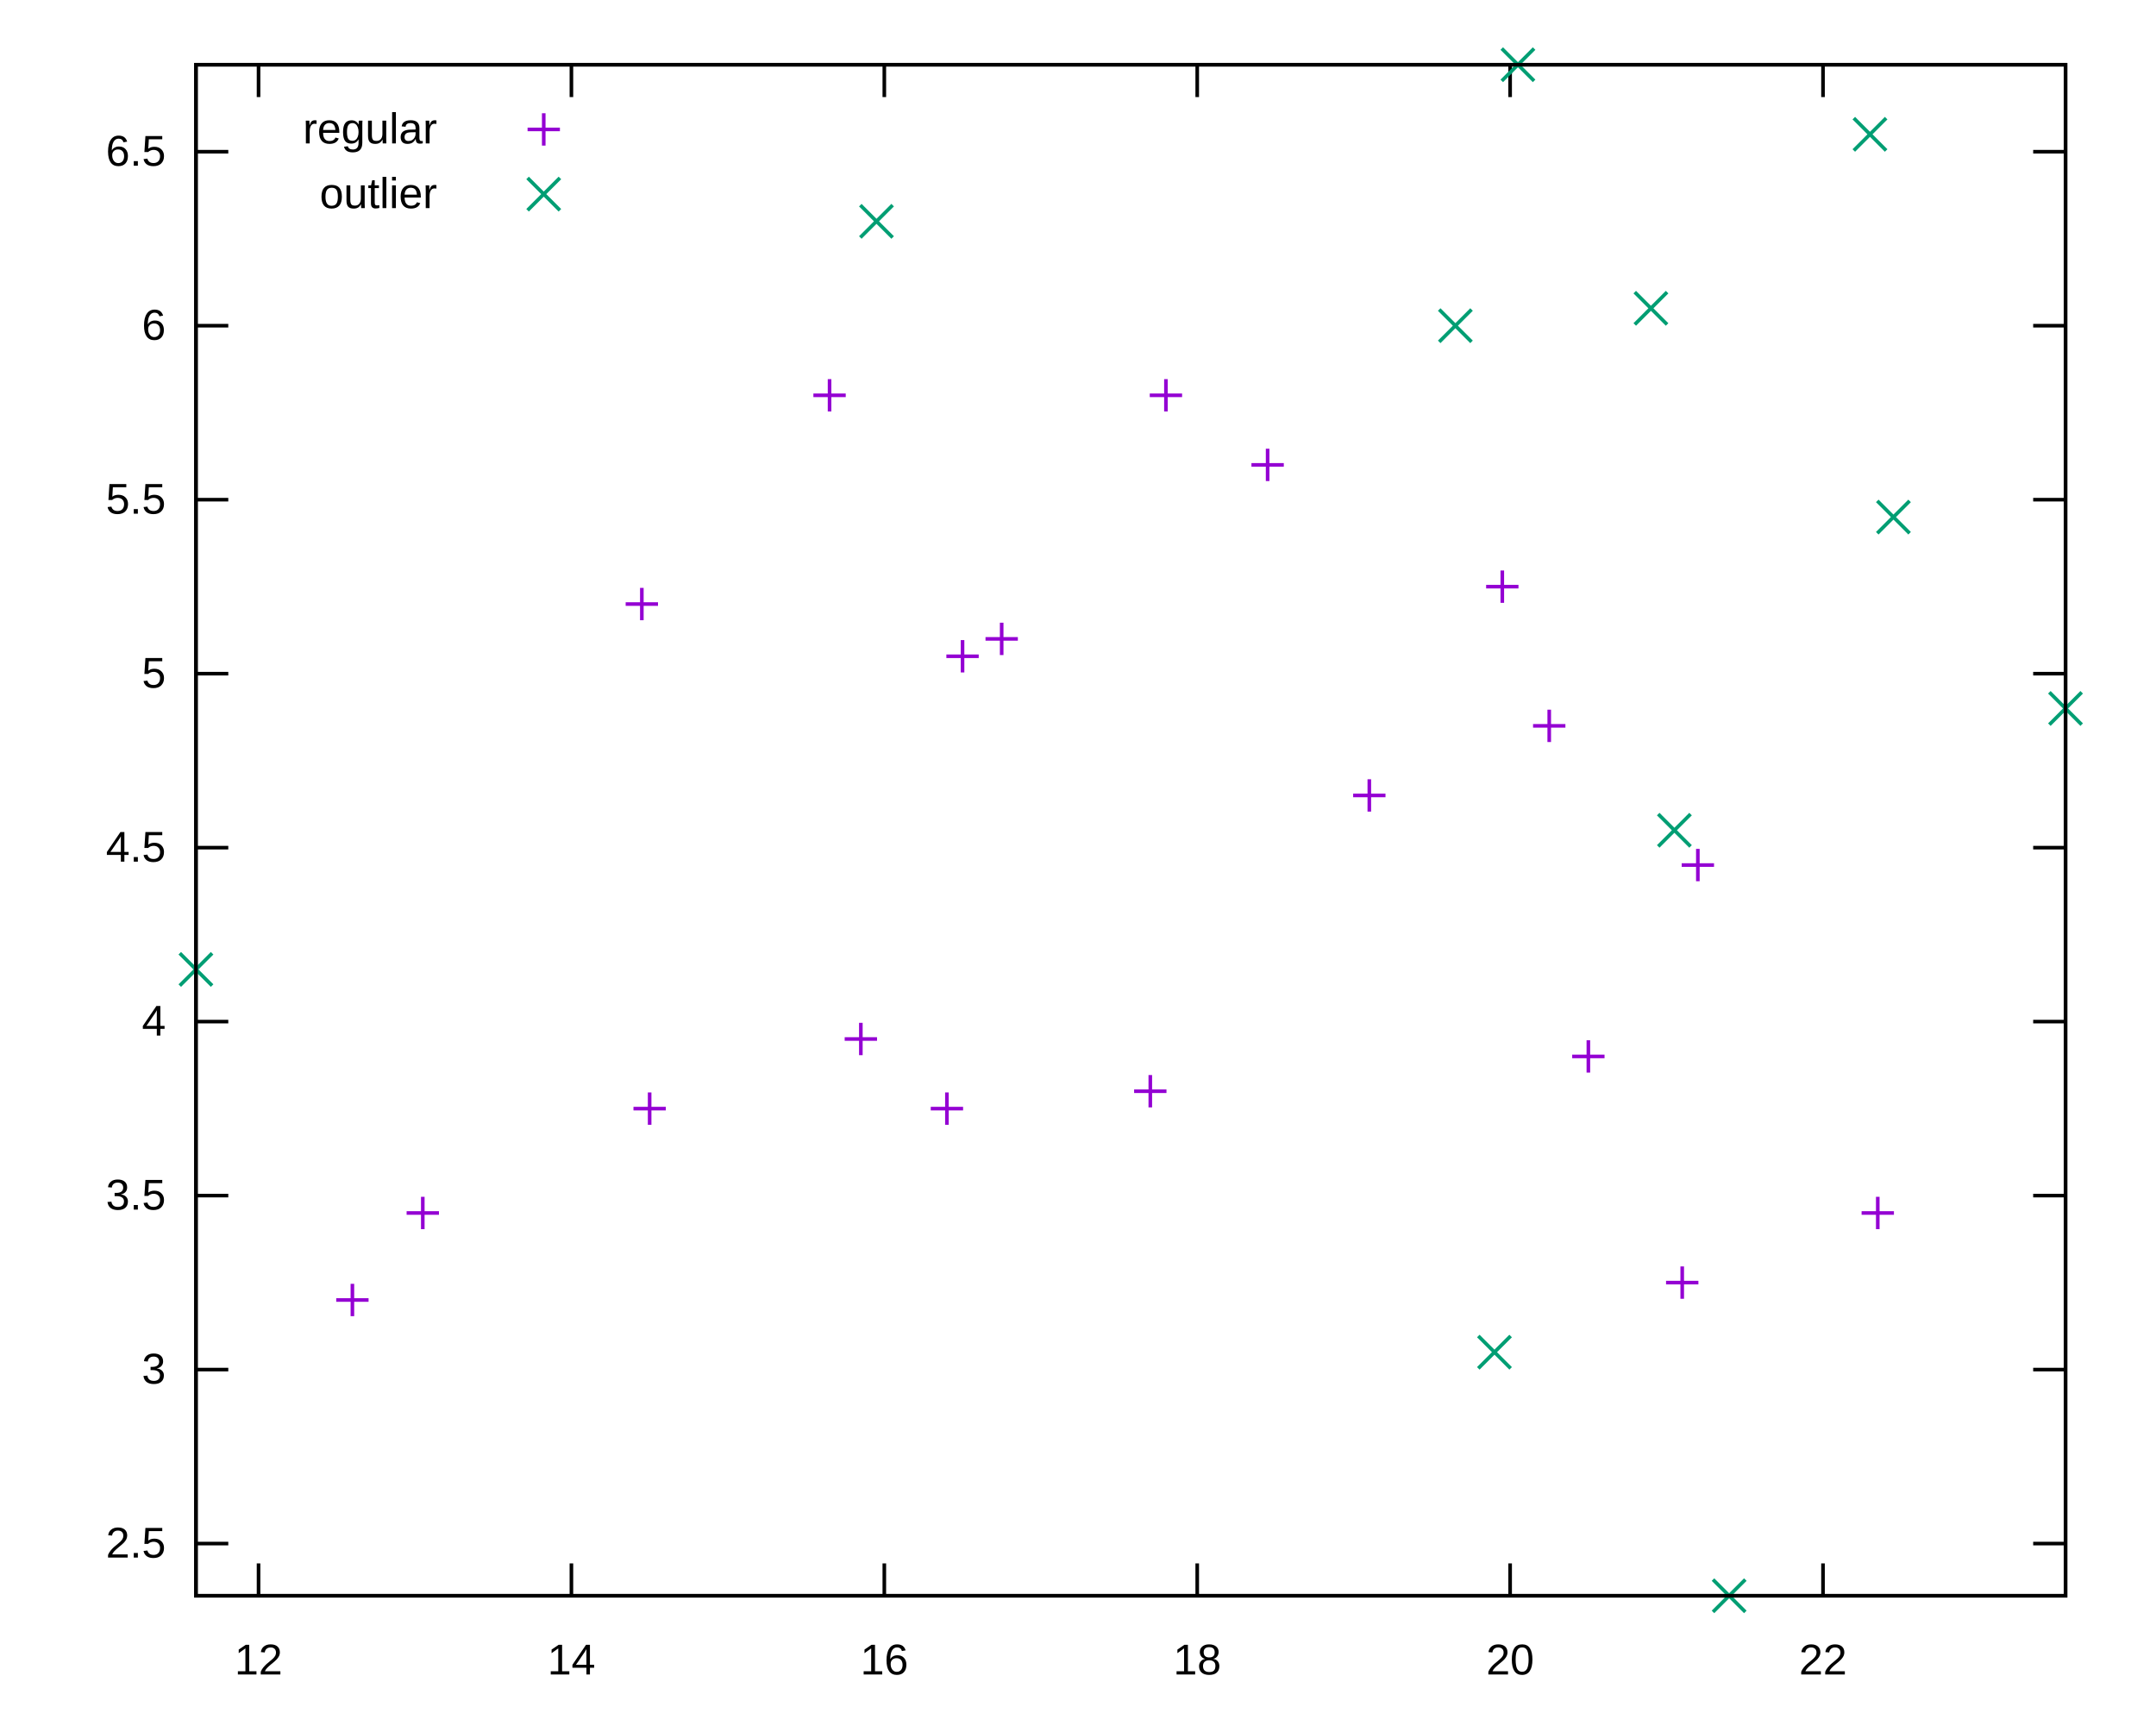
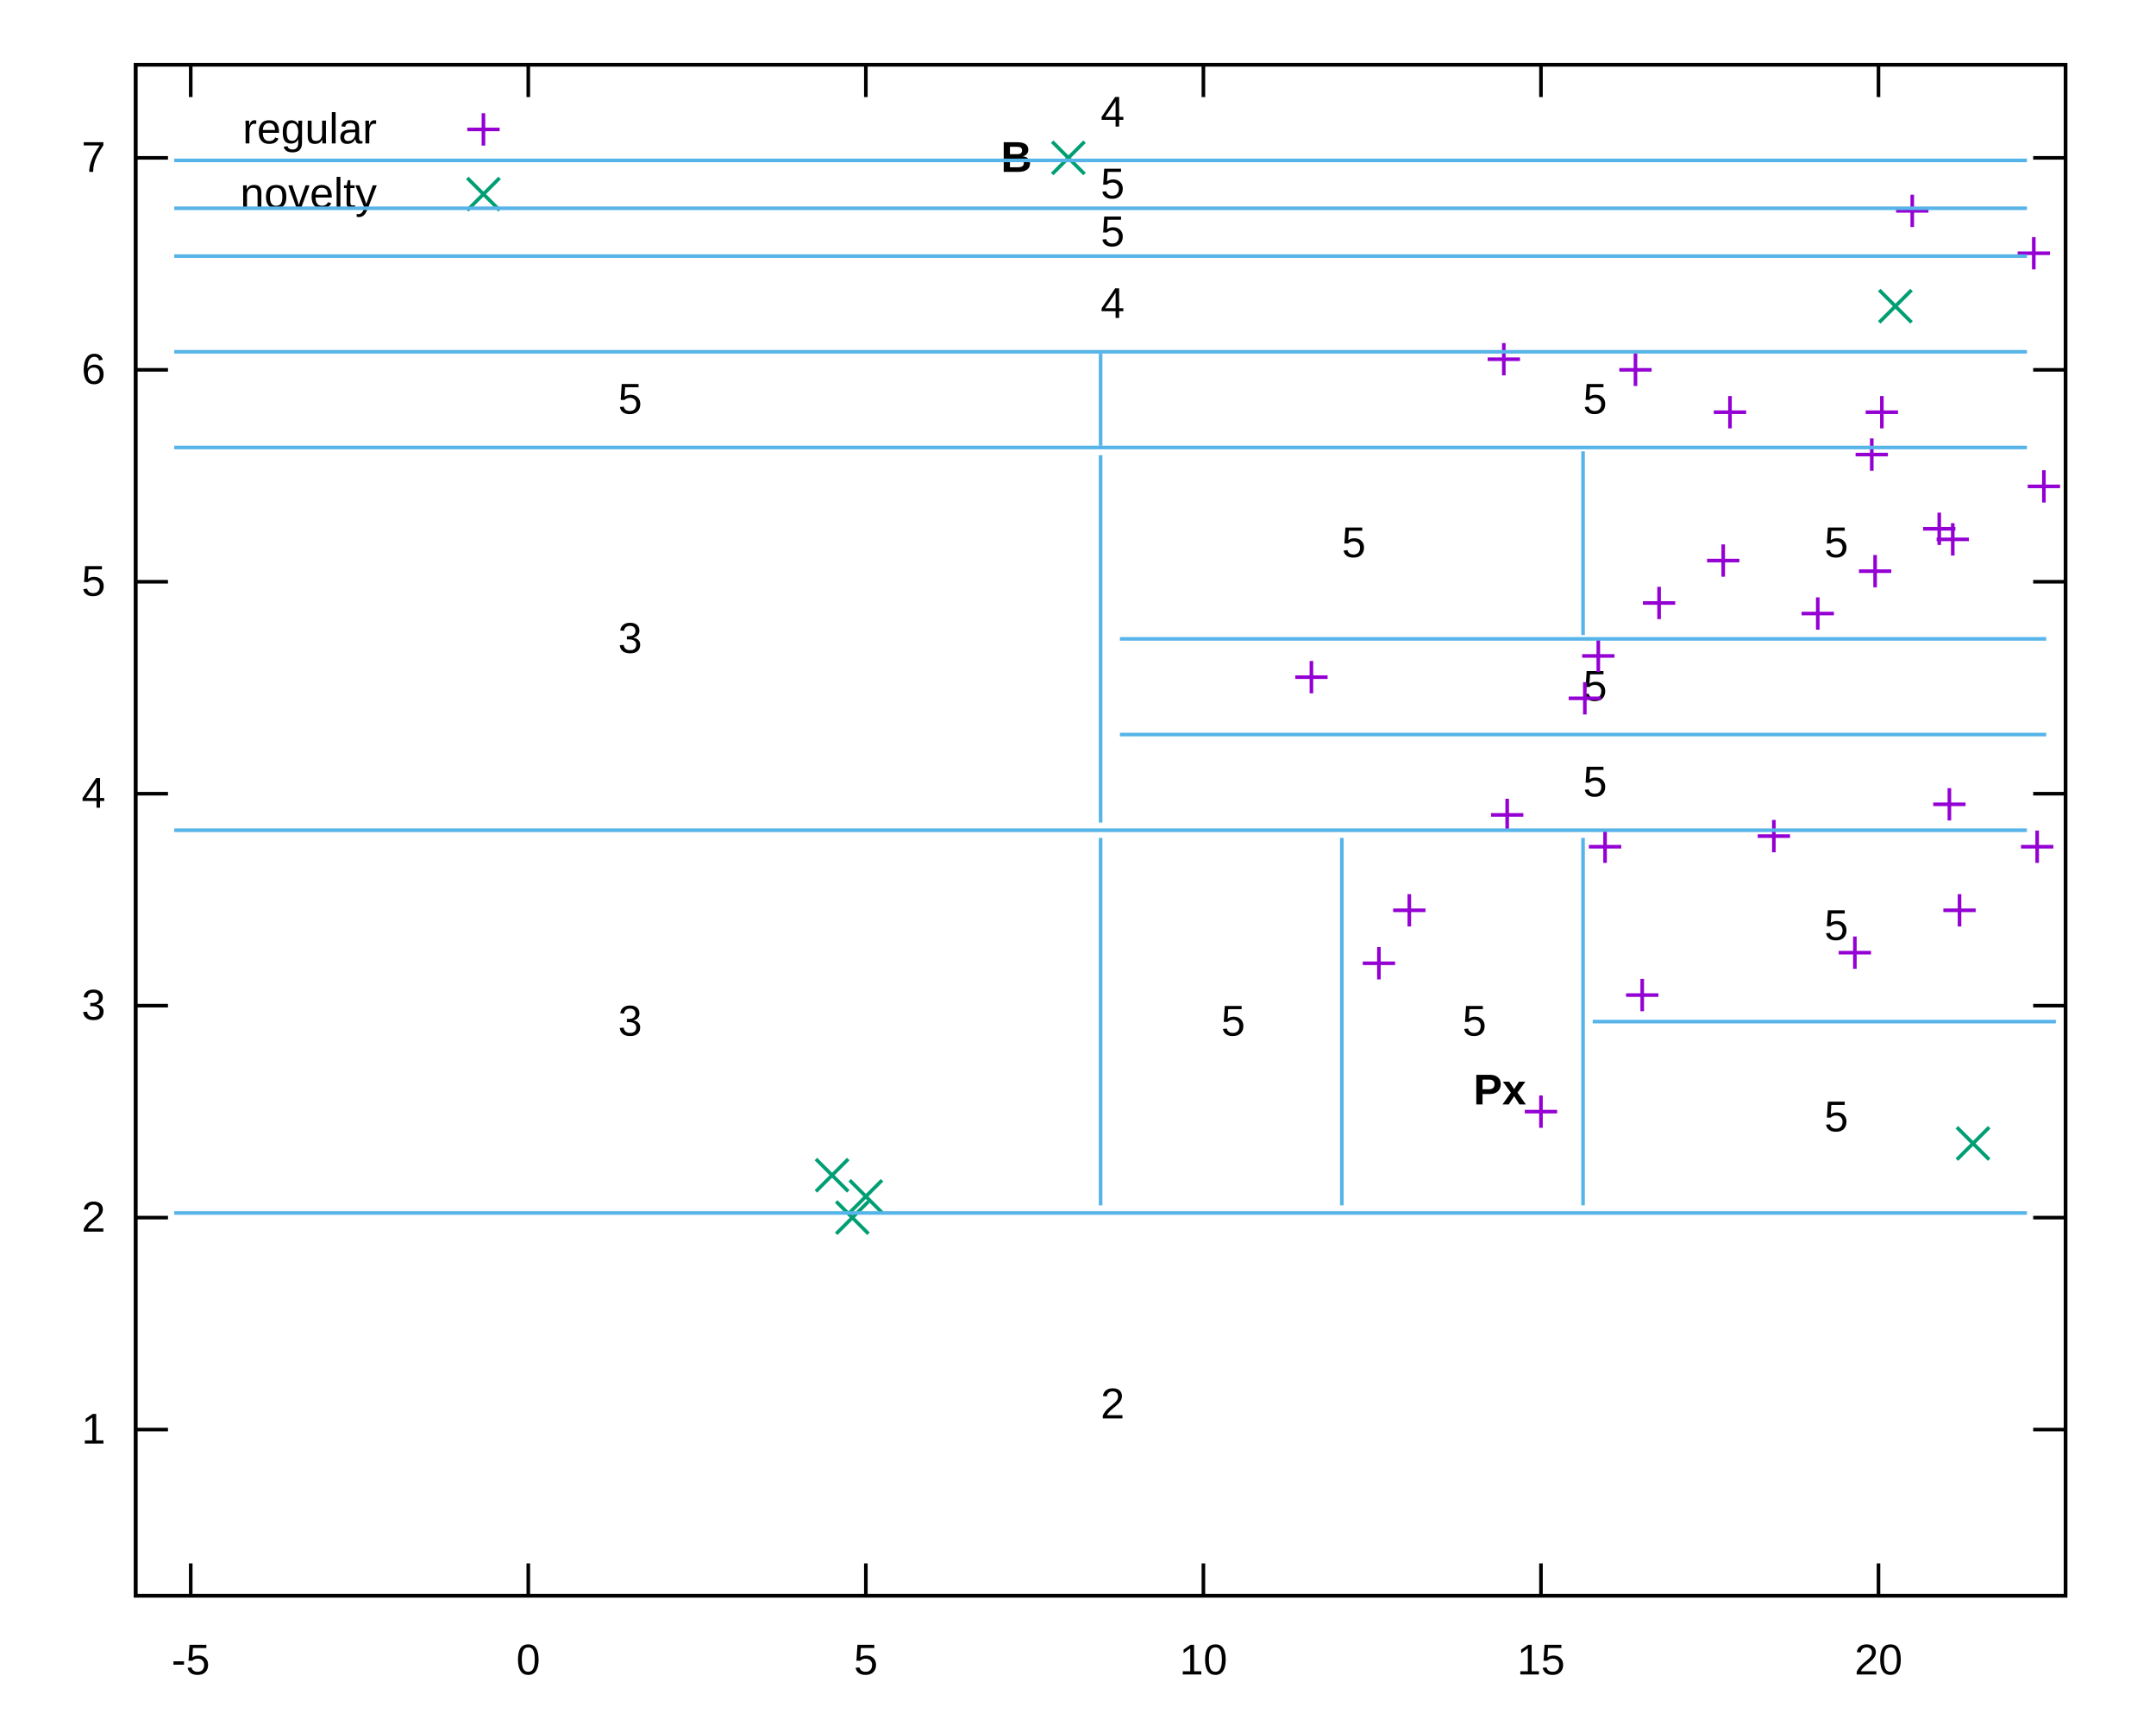
<svg xmlns="http://www.w3.org/2000/svg" xmlns:xlink="http://www.w3.org/1999/xlink" width="600" height="480" viewBox="0 0 600 480">
  <g id="gnuplot_canvas">
    <rect x="0" y="0" width="600" height="480" fill="none" />
    <defs>
      <circle id="gpDot" r="0.5" stroke-width="0.5" stroke="currentColor" />
      <path id="gpPt0" stroke-width="0.222" stroke="currentColor" d="M-1,0 h2 M0,-1 v2" />
      <path id="gpPt1" stroke-width="0.222" stroke="currentColor" d="M-1,-1 L1,1 M1,-1 L-1,1" />
      <path id="gpPt2" stroke-width="0.222" stroke="currentColor" d="M-1,0 L1,0 M0,-1 L0,1 M-1,-1 L1,1 M-1,1 L1,-1" />
      <rect id="gpPt3" stroke-width="0.222" stroke="currentColor" x="-1" y="-1" width="2" height="2" />
      <rect id="gpPt4" stroke-width="0.222" stroke="currentColor" fill="currentColor" x="-1" y="-1" width="2" height="2" />
      <circle id="gpPt5" stroke-width="0.222" stroke="currentColor" cx="0" cy="0" r="1" />
      <use xlink:href="#gpPt5" id="gpPt6" fill="currentColor" stroke="none" />
      <path id="gpPt7" stroke-width="0.222" stroke="currentColor" d="M0,-1.33 L-1.33,0.67 L1.33,0.67 z" />
      <use xlink:href="#gpPt7" id="gpPt8" fill="currentColor" stroke="none" />
      <use xlink:href="#gpPt7" id="gpPt9" stroke="currentColor" transform="rotate(180)" />
      <use xlink:href="#gpPt9" id="gpPt10" fill="currentColor" stroke="none" />
      <use xlink:href="#gpPt3" id="gpPt11" stroke="currentColor" transform="rotate(45)" />
      <use xlink:href="#gpPt11" id="gpPt12" fill="currentColor" stroke="none" />
      <path id="gpPt13" stroke-width="0.222" stroke="currentColor" d="M0,1.330 L1.265,0.411 L0.782,-1.067 L-0.782,-1.076 L-1.265,0.411 z" />
      <use xlink:href="#gpPt13" id="gpPt14" fill="currentColor" stroke="none" />
      <filter id="textbox" filterUnits="objectBoundingBox" x="0" y="0" height="1" width="1">
        <feFlood flood-color="white" flood-opacity="1" result="bgnd" />
        <feComposite in="SourceGraphic" in2="bgnd" operator="atop" />
      </filter>
      <filter id="greybox" filterUnits="objectBoundingBox" x="0" y="0" height="1" width="1">
        <feFlood flood-color="lightgrey" flood-opacity="1" result="grey" />
        <feComposite in="SourceGraphic" in2="grey" operator="atop" />
      </filter>
    </defs>
    <g fill="none" color="white" stroke="currentColor" stroke-width="1.00" stroke-linecap="butt" stroke-linejoin="miter">
</g>
    <g fill="none" color="black" stroke="currentColor" stroke-width="1.00" stroke-linecap="butt" stroke-linejoin="miter">
-       <path stroke="black" d="M54.53,429.48 L63.53,429.48 M574.82,429.48 L565.82,429.48  " />
-       <g transform="translate(46.14,433.38)" stroke="none" fill="black" font-family="Arial" font-size="12.00" text-anchor="end">
-         <text>
-           <tspan font-family="Arial"> 2.5</tspan>
-         </text>
-       </g>
-     </g>
-     <g fill="none" color="black" stroke="currentColor" stroke-width="1.00" stroke-linecap="butt" stroke-linejoin="miter">
-       <path stroke="black" d="M54.53,381.07 L63.53,381.07 M574.82,381.07 L565.82,381.07  " />
-       <g transform="translate(46.14,384.97)" stroke="none" fill="black" font-family="Arial" font-size="12.00" text-anchor="end">
+       <path stroke="black" d="M37.75,397.76 L46.75,397.76 M574.82,397.76 L565.82,397.76  " />
+       <g transform="translate(29.36,401.66)" stroke="none" fill="black" font-family="Arial" font-size="12.00" text-anchor="end">
+         <text>
+           <tspan font-family="Arial"> 1</tspan>
+         </text>
+       </g>
+     </g>
+     <g fill="none" color="black" stroke="currentColor" stroke-width="1.00" stroke-linecap="butt" stroke-linejoin="miter">
+       <path stroke="black" d="M37.75,338.79 L46.75,338.79 M574.82,338.79 L565.82,338.79  " />
+       <g transform="translate(29.36,342.69)" stroke="none" fill="black" font-family="Arial" font-size="12.00" text-anchor="end">
+         <text>
+           <tspan font-family="Arial"> 2</tspan>
+         </text>
+       </g>
+     </g>
+     <g fill="none" color="black" stroke="currentColor" stroke-width="1.00" stroke-linecap="butt" stroke-linejoin="miter">
+       <path stroke="black" d="M37.75,279.81 L46.75,279.81 M574.82,279.81 L565.82,279.81  " />
+       <g transform="translate(29.36,283.71)" stroke="none" fill="black" font-family="Arial" font-size="12.00" text-anchor="end">
        <text>
          <tspan font-family="Arial"> 3</tspan>
        </text>
      </g>
    </g>
    <g fill="none" color="black" stroke="currentColor" stroke-width="1.00" stroke-linecap="butt" stroke-linejoin="miter">
-       <path stroke="black" d="M54.53,332.66 L63.53,332.66 M574.82,332.66 L565.82,332.66  " />
-       <g transform="translate(46.14,336.56)" stroke="none" fill="black" font-family="Arial" font-size="12.00" text-anchor="end">
-         <text>
-           <tspan font-family="Arial"> 3.5</tspan>
-         </text>
-       </g>
-     </g>
-     <g fill="none" color="black" stroke="currentColor" stroke-width="1.00" stroke-linecap="butt" stroke-linejoin="miter">
-       <path stroke="black" d="M54.53,284.25 L63.53,284.25 M574.82,284.25 L565.82,284.25  " />
-       <g transform="translate(46.14,288.15)" stroke="none" fill="black" font-family="Arial" font-size="12.00" text-anchor="end">
+       <path stroke="black" d="M37.75,220.84 L46.75,220.84 M574.82,220.84 L565.82,220.84  " />
+       <g transform="translate(29.36,224.74)" stroke="none" fill="black" font-family="Arial" font-size="12.00" text-anchor="end">
        <text>
          <tspan font-family="Arial"> 4</tspan>
        </text>
      </g>
    </g>
    <g fill="none" color="black" stroke="currentColor" stroke-width="1.00" stroke-linecap="butt" stroke-linejoin="miter">
-       <path stroke="black" d="M54.53,235.85 L63.53,235.85 M574.82,235.85 L565.82,235.85  " />
-       <g transform="translate(46.14,239.75)" stroke="none" fill="black" font-family="Arial" font-size="12.00" text-anchor="end">
-         <text>
-           <tspan font-family="Arial"> 4.5</tspan>
-         </text>
-       </g>
-     </g>
-     <g fill="none" color="black" stroke="currentColor" stroke-width="1.00" stroke-linecap="butt" stroke-linejoin="miter">
-       <path stroke="black" d="M54.53,187.44 L63.53,187.44 M574.82,187.44 L565.82,187.44  " />
-       <g transform="translate(46.14,191.34)" stroke="none" fill="black" font-family="Arial" font-size="12.00" text-anchor="end">
+       <path stroke="black" d="M37.75,161.87 L46.75,161.87 M574.82,161.87 L565.82,161.87  " />
+       <g transform="translate(29.36,165.77)" stroke="none" fill="black" font-family="Arial" font-size="12.00" text-anchor="end">
        <text>
          <tspan font-family="Arial"> 5</tspan>
        </text>
      </g>
    </g>
    <g fill="none" color="black" stroke="currentColor" stroke-width="1.00" stroke-linecap="butt" stroke-linejoin="miter">
-       <path stroke="black" d="M54.53,139.03 L63.53,139.03 M574.82,139.03 L565.82,139.03  " />
-       <g transform="translate(46.14,142.93)" stroke="none" fill="black" font-family="Arial" font-size="12.00" text-anchor="end">
-         <text>
-           <tspan font-family="Arial"> 5.5</tspan>
-         </text>
-       </g>
-     </g>
-     <g fill="none" color="black" stroke="currentColor" stroke-width="1.00" stroke-linecap="butt" stroke-linejoin="miter">
-       <path stroke="black" d="M54.53,90.62 L63.53,90.62 M574.82,90.62 L565.82,90.62  " />
-       <g transform="translate(46.14,94.52)" stroke="none" fill="black" font-family="Arial" font-size="12.00" text-anchor="end">
+       <path stroke="black" d="M37.75,102.90 L46.75,102.90 M574.82,102.90 L565.82,102.90  " />
+       <g transform="translate(29.36,106.80)" stroke="none" fill="black" font-family="Arial" font-size="12.00" text-anchor="end">
        <text>
          <tspan font-family="Arial"> 6</tspan>
        </text>
      </g>
    </g>
    <g fill="none" color="black" stroke="currentColor" stroke-width="1.00" stroke-linecap="butt" stroke-linejoin="miter">
-       <path stroke="black" d="M54.53,42.21 L63.53,42.21 M574.82,42.21 L565.82,42.21  " />
-       <g transform="translate(46.14,46.11)" stroke="none" fill="black" font-family="Arial" font-size="12.00" text-anchor="end">
-         <text>
-           <tspan font-family="Arial"> 6.5</tspan>
-         </text>
-       </g>
-     </g>
-     <g fill="none" color="black" stroke="currentColor" stroke-width="1.00" stroke-linecap="butt" stroke-linejoin="miter">
-       <path stroke="black" d="M71.95,444.00 L71.95,435.00 M71.95,18.01 L71.95,27.01  " />
-       <g transform="translate(71.95,465.90)" stroke="none" fill="black" font-family="Arial" font-size="12.00" text-anchor="middle">
-         <text>
-           <tspan font-family="Arial"> 12</tspan>
-         </text>
-       </g>
-     </g>
-     <g fill="none" color="black" stroke="currentColor" stroke-width="1.00" stroke-linecap="butt" stroke-linejoin="miter">
-       <path stroke="black" d="M159.02,444.00 L159.02,435.00 M159.02,18.01 L159.02,27.01  " />
-       <g transform="translate(159.02,465.90)" stroke="none" fill="black" font-family="Arial" font-size="12.00" text-anchor="middle">
-         <text>
-           <tspan font-family="Arial"> 14</tspan>
-         </text>
-       </g>
-     </g>
-     <g fill="none" color="black" stroke="currentColor" stroke-width="1.00" stroke-linecap="butt" stroke-linejoin="miter">
-       <path stroke="black" d="M246.10,444.00 L246.10,435.00 M246.10,18.01 L246.10,27.01  " />
-       <g transform="translate(246.10,465.90)" stroke="none" fill="black" font-family="Arial" font-size="12.00" text-anchor="middle">
-         <text>
-           <tspan font-family="Arial"> 16</tspan>
-         </text>
-       </g>
-     </g>
-     <g fill="none" color="black" stroke="currentColor" stroke-width="1.00" stroke-linecap="butt" stroke-linejoin="miter">
-       <path stroke="black" d="M333.18,444.00 L333.18,435.00 M333.18,18.01 L333.18,27.01  " />
-       <g transform="translate(333.18,465.90)" stroke="none" fill="black" font-family="Arial" font-size="12.00" text-anchor="middle">
-         <text>
-           <tspan font-family="Arial"> 18</tspan>
-         </text>
-       </g>
-     </g>
-     <g fill="none" color="black" stroke="currentColor" stroke-width="1.00" stroke-linecap="butt" stroke-linejoin="miter">
-       <path stroke="black" d="M420.26,444.00 L420.26,435.00 M420.26,18.01 L420.26,27.01  " />
-       <g transform="translate(420.26,465.90)" stroke="none" fill="black" font-family="Arial" font-size="12.00" text-anchor="middle">
+       <path stroke="black" d="M37.75,43.92 L46.75,43.92 M574.82,43.92 L565.82,43.92  " />
+       <g transform="translate(29.36,47.82)" stroke="none" fill="black" font-family="Arial" font-size="12.00" text-anchor="end">
+         <text>
+           <tspan font-family="Arial"> 7</tspan>
+         </text>
+       </g>
+     </g>
+     <g fill="none" color="black" stroke="currentColor" stroke-width="1.00" stroke-linecap="butt" stroke-linejoin="miter">
+       <path stroke="black" d="M53.08,444.00 L53.08,435.00 M53.08,18.01 L53.08,27.01  " />
+       <g transform="translate(53.08,465.90)" stroke="none" fill="black" font-family="Arial" font-size="12.00" text-anchor="middle">
+         <text>
+           <tspan font-family="Arial">-5</tspan>
+         </text>
+       </g>
+     </g>
+     <g fill="none" color="black" stroke="currentColor" stroke-width="1.00" stroke-linecap="butt" stroke-linejoin="miter">
+       <path stroke="black" d="M147.02,444.00 L147.02,435.00 M147.02,18.01 L147.02,27.01  " />
+       <g transform="translate(147.02,465.90)" stroke="none" fill="black" font-family="Arial" font-size="12.00" text-anchor="middle">
+         <text>
+           <tspan font-family="Arial"> 0</tspan>
+         </text>
+       </g>
+     </g>
+     <g fill="none" color="black" stroke="currentColor" stroke-width="1.00" stroke-linecap="butt" stroke-linejoin="miter">
+       <path stroke="black" d="M240.96,444.00 L240.96,435.00 M240.96,18.01 L240.96,27.01  " />
+       <g transform="translate(240.96,465.90)" stroke="none" fill="black" font-family="Arial" font-size="12.00" text-anchor="middle">
+         <text>
+           <tspan font-family="Arial"> 5</tspan>
+         </text>
+       </g>
+     </g>
+     <g fill="none" color="black" stroke="currentColor" stroke-width="1.00" stroke-linecap="butt" stroke-linejoin="miter">
+       <path stroke="black" d="M334.90,444.00 L334.90,435.00 M334.90,18.01 L334.90,27.01  " />
+       <g transform="translate(334.90,465.90)" stroke="none" fill="black" font-family="Arial" font-size="12.00" text-anchor="middle">
+         <text>
+           <tspan font-family="Arial"> 10</tspan>
+         </text>
+       </g>
+     </g>
+     <g fill="none" color="black" stroke="currentColor" stroke-width="1.00" stroke-linecap="butt" stroke-linejoin="miter">
+       <path stroke="black" d="M428.84,444.00 L428.84,435.00 M428.84,18.01 L428.84,27.01  " />
+       <g transform="translate(428.84,465.90)" stroke="none" fill="black" font-family="Arial" font-size="12.00" text-anchor="middle">
+         <text>
+           <tspan font-family="Arial"> 15</tspan>
+         </text>
+       </g>
+     </g>
+     <g fill="none" color="black" stroke="currentColor" stroke-width="1.00" stroke-linecap="butt" stroke-linejoin="miter">
+       <path stroke="black" d="M522.77,444.00 L522.77,435.00 M522.77,18.01 L522.77,27.01  " />
+       <g transform="translate(522.77,465.90)" stroke="none" fill="black" font-family="Arial" font-size="12.00" text-anchor="middle">
        <text>
          <tspan font-family="Arial"> 20</tspan>
        </text>
      </g>
    </g>
    <g fill="none" color="black" stroke="currentColor" stroke-width="1.00" stroke-linecap="butt" stroke-linejoin="miter">
-       <path stroke="black" d="M507.33,444.00 L507.33,435.00 M507.33,18.01 L507.33,27.01  " />
-       <g transform="translate(507.33,465.90)" stroke="none" fill="black" font-family="Arial" font-size="12.00" text-anchor="middle">
-         <text>
-           <tspan font-family="Arial"> 22</tspan>
-         </text>
-       </g>
-     </g>
-     <g fill="none" color="black" stroke="currentColor" stroke-width="1.00" stroke-linecap="butt" stroke-linejoin="miter">
- </g>
-     <g fill="none" color="black" stroke="currentColor" stroke-width="1.00" stroke-linecap="butt" stroke-linejoin="miter">
-       <path stroke="black" d="M54.53,18.01 L54.53,444.00 L574.82,444.00 L574.82,18.01 L54.53,18.01 Z  " />
+ </g>
+     <g fill="none" color="black" stroke="currentColor" stroke-width="1.00" stroke-linecap="butt" stroke-linejoin="miter">
+       <path stroke="black" d="M37.75,18.01 L37.75,444.00 L574.82,444.00 L574.82,18.01 L37.75,18.01 Z  " />
+       <g transform="translate(410.05,307.30)" stroke="none" fill="black" font-family="Arial" font-size="12.00" text-anchor="start">
+         <text>
+           <tspan font-family="Arial" font-weight="bold">Px</tspan>
+         </text>
+       </g>
+       <g transform="translate(278.53,47.82)" stroke="none" fill="black" font-family="Arial" font-size="12.00" text-anchor="start">
+         <text>
+           <tspan font-family="Arial" font-weight="bold">B</tspan>
+         </text>
+       </g>
+       <g transform="translate(306.29,394.65)" stroke="none" fill="black" font-family="Arial" font-size="12.00" text-anchor="start">
+         <text>
+           <tspan font-family="Arial">2</tspan>
+         </text>
+       </g>
+       <g transform="translate(172.02,288.15)" stroke="none" fill="black" font-family="Arial" font-size="12.00" text-anchor="start">
+         <text>
+           <tspan font-family="Arial">3</tspan>
+         </text>
+       </g>
+       <g transform="translate(339.85,288.15)" stroke="none" fill="black" font-family="Arial" font-size="12.00" text-anchor="start">
+         <text>
+           <tspan font-family="Arial">5</tspan>
+         </text>
+       </g>
+       <g transform="translate(406.99,288.15)" stroke="none" fill="black" font-family="Arial" font-size="12.00" text-anchor="start">
+         <text>
+           <tspan font-family="Arial">5</tspan>
+         </text>
+       </g>
+       <g transform="translate(507.69,314.78)" stroke="none" fill="black" font-family="Arial" font-size="12.00" text-anchor="start">
+         <text>
+           <tspan font-family="Arial">5</tspan>
+         </text>
+       </g>
+       <g transform="translate(507.69,261.53)" stroke="none" fill="black" font-family="Arial" font-size="12.00" text-anchor="start">
+         <text>
+           <tspan font-family="Arial">5</tspan>
+         </text>
+       </g>
+       <g transform="translate(172.02,181.66)" stroke="none" fill="black" font-family="Arial" font-size="12.00" text-anchor="start">
+         <text>
+           <tspan font-family="Arial">3</tspan>
+         </text>
+       </g>
+       <g transform="translate(440.55,221.59)" stroke="none" fill="black" font-family="Arial" font-size="12.00" text-anchor="start">
+         <text>
+           <tspan font-family="Arial">5</tspan>
+         </text>
+       </g>
+       <g transform="translate(440.55,194.97)" stroke="none" fill="black" font-family="Arial" font-size="12.00" text-anchor="start">
+         <text>
+           <tspan font-family="Arial">5</tspan>
+         </text>
+       </g>
+       <g transform="translate(373.42,155.03)" stroke="none" fill="black" font-family="Arial" font-size="12.00" text-anchor="start">
+         <text>
+           <tspan font-family="Arial">5</tspan>
+         </text>
+       </g>
+       <g transform="translate(507.69,155.03)" stroke="none" fill="black" font-family="Arial" font-size="12.00" text-anchor="start">
+         <text>
+           <tspan font-family="Arial">5</tspan>
+         </text>
+       </g>
+       <g transform="translate(172.02,115.10)" stroke="none" fill="black" font-family="Arial" font-size="12.00" text-anchor="start">
+         <text>
+           <tspan font-family="Arial">5</tspan>
+         </text>
+       </g>
+       <g transform="translate(440.55,115.10)" stroke="none" fill="black" font-family="Arial" font-size="12.00" text-anchor="start">
+         <text>
+           <tspan font-family="Arial">5</tspan>
+         </text>
+       </g>
+       <g transform="translate(306.29,88.47)" stroke="none" fill="black" font-family="Arial" font-size="12.00" text-anchor="start">
+         <text>
+           <tspan font-family="Arial">4</tspan>
+         </text>
+       </g>
+       <g transform="translate(306.29,68.50)" stroke="none" fill="black" font-family="Arial" font-size="12.00" text-anchor="start">
+         <text>
+           <tspan font-family="Arial">5</tspan>
+         </text>
+       </g>
+       <g transform="translate(306.29,55.19)" stroke="none" fill="black" font-family="Arial" font-size="12.00" text-anchor="start">
+         <text>
+           <tspan font-family="Arial">5</tspan>
+         </text>
+       </g>
+       <g transform="translate(306.29,35.22)" stroke="none" fill="black" font-family="Arial" font-size="12.00" text-anchor="start">
+         <text>
+           <tspan font-family="Arial">4</tspan>
+         </text>
+       </g>
    </g>
    <g fill="none" color="black" stroke="currentColor" stroke-width="1.00" stroke-linecap="butt" stroke-linejoin="miter">
</g>
    <g id="gnuplot_plot_1">
      <g fill="none" color="black" stroke="currentColor" stroke-width="1.00" stroke-linecap="butt" stroke-linejoin="miter">
-         <g transform="translate(121.65,39.91)" stroke="none" fill="black" font-family="Arial" font-size="12.00" text-anchor="end">
+         <g transform="translate(104.87,39.91)" stroke="none" fill="black" font-family="Arial" font-size="12.00" text-anchor="end">
          <text>
            <tspan font-family="Arial">regular</tspan>
          </text>
        </g>
      </g>
      <g fill="none" color="black" stroke="currentColor" stroke-width="1.00" stroke-linecap="butt" stroke-linejoin="miter">
-         <use xlink:href="#gpPt0" transform="translate(98.07,361.71) scale(4.50)" color="rgb(148,   0, 211)" />
-         <use xlink:href="#gpPt0" transform="translate(324.47,109.99) scale(4.50)" color="rgb(148,   0, 211)" />
-         <use xlink:href="#gpPt0" transform="translate(117.66,337.50) scale(4.50)" color="rgb(148,   0, 211)" />
-         <use xlink:href="#gpPt0" transform="translate(278.76,177.76) scale(4.50)" color="rgb(148,   0, 211)" />
-         <use xlink:href="#gpPt0" transform="translate(320.12,303.62) scale(4.50)" color="rgb(148,   0, 211)" />
-         <use xlink:href="#gpPt0" transform="translate(352.77,129.35) scale(4.50)" color="rgb(148,   0, 211)" />
-         <use xlink:href="#gpPt0" transform="translate(267.87,182.60) scale(4.50)" color="rgb(148,   0, 211)" />
-         <use xlink:href="#gpPt0" transform="translate(418.08,163.23) scale(4.50)" color="rgb(148,   0, 211)" />
-         <use xlink:href="#gpPt0" transform="translate(178.62,168.07) scale(4.50)" color="rgb(148,   0, 211)" />
-         <use xlink:href="#gpPt0" transform="translate(468.15,356.87) scale(4.50)" color="rgb(148,   0, 211)" />
-         <use xlink:href="#gpPt0" transform="translate(263.52,308.46) scale(4.50)" color="rgb(148,   0, 211)" />
-         <use xlink:href="#gpPt0" transform="translate(522.57,337.50) scale(4.50)" color="rgb(148,   0, 211)" />
-         <use xlink:href="#gpPt0" transform="translate(472.50,240.69) scale(4.50)" color="rgb(148,   0, 211)" />
-         <use xlink:href="#gpPt0" transform="translate(230.86,109.99) scale(4.50)" color="rgb(148,   0, 211)" />
-         <use xlink:href="#gpPt0" transform="translate(442.03,293.94) scale(4.50)" color="rgb(148,   0, 211)" />
-         <use xlink:href="#gpPt0" transform="translate(180.79,308.46) scale(4.50)" color="rgb(148,   0, 211)" />
-         <use xlink:href="#gpPt0" transform="translate(431.14,201.96) scale(4.50)" color="rgb(148,   0, 211)" />
-         <use xlink:href="#gpPt0" transform="translate(381.07,221.32) scale(4.50)" color="rgb(148,   0, 211)" />
-         <use xlink:href="#gpPt0" transform="translate(239.57,289.09) scale(4.50)" color="rgb(148,   0, 211)" />
-         <use xlink:href="#gpPt0" transform="translate(151.32,36.01) scale(4.50)" color="rgb(148,   0, 211)" />
+         <use xlink:href="#gpPt0" transform="translate(383.74,268.02) scale(4.50)" color="rgb(148,   0, 211)" />
+         <use xlink:href="#gpPt0" transform="translate(565.99,70.46) scale(4.50)" color="rgb(148,   0, 211)" />
+         <use xlink:href="#gpPt0" transform="translate(568.80,135.33) scale(4.50)" color="rgb(148,   0, 211)" />
+         <use xlink:href="#gpPt0" transform="translate(481.44,114.69) scale(4.50)" color="rgb(148,   0, 211)" />
+         <use xlink:href="#gpPt0" transform="translate(392.20,253.28) scale(4.50)" color="rgb(148,   0, 211)" />
+         <use xlink:href="#gpPt0" transform="translate(461.71,167.77) scale(4.50)" color="rgb(148,   0, 211)" />
+         <use xlink:href="#gpPt0" transform="translate(479.56,155.97) scale(4.50)" color="rgb(148,   0, 211)" />
+         <use xlink:href="#gpPt0" transform="translate(493.65,232.64) scale(4.50)" color="rgb(148,   0, 211)" />
+         <use xlink:href="#gpPt0" transform="translate(520.90,126.48) scale(4.50)" color="rgb(148,   0, 211)" />
+         <use xlink:href="#gpPt0" transform="translate(457.02,276.87) scale(4.50)" color="rgb(148,   0, 211)" />
+         <use xlink:href="#gpPt0" transform="translate(521.83,158.92) scale(4.50)" color="rgb(148,   0, 211)" />
+         <use xlink:href="#gpPt0" transform="translate(539.68,147.13) scale(4.50)" color="rgb(148,   0, 211)" />
+         <use xlink:href="#gpPt0" transform="translate(418.50,99.95) scale(4.50)" color="rgb(148,   0, 211)" />
+         <use xlink:href="#gpPt0" transform="translate(543.44,150.07) scale(4.50)" color="rgb(148,   0, 211)" />
+         <use xlink:href="#gpPt0" transform="translate(516.20,265.07) scale(4.50)" color="rgb(148,   0, 211)" />
+         <use xlink:href="#gpPt0" transform="translate(455.14,102.90) scale(4.50)" color="rgb(148,   0, 211)" />
+         <use xlink:href="#gpPt0" transform="translate(566.93,235.59) scale(4.50)" color="rgb(148,   0, 211)" />
+         <use xlink:href="#gpPt0" transform="translate(545.32,253.28) scale(4.50)" color="rgb(148,   0, 211)" />
+         <use xlink:href="#gpPt0" transform="translate(441.05,194.30) scale(4.50)" color="rgb(148,   0, 211)" />
+         <use xlink:href="#gpPt0" transform="translate(523.71,114.69) scale(4.50)" color="rgb(148,   0, 211)" />
+         <use xlink:href="#gpPt0" transform="translate(532.17,58.67) scale(4.50)" color="rgb(148,   0, 211)" />
+         <use xlink:href="#gpPt0" transform="translate(419.44,226.74) scale(4.50)" color="rgb(148,   0, 211)" />
+         <use xlink:href="#gpPt0" transform="translate(446.68,235.59) scale(4.50)" color="rgb(148,   0, 211)" />
+         <use xlink:href="#gpPt0" transform="translate(505.87,170.71) scale(4.50)" color="rgb(148,   0, 211)" />
+         <use xlink:href="#gpPt0" transform="translate(444.80,182.51) scale(4.50)" color="rgb(148,   0, 211)" />
+         <use xlink:href="#gpPt0" transform="translate(542.50,223.79) scale(4.50)" color="rgb(148,   0, 211)" />
+         <use xlink:href="#gpPt0" transform="translate(364.96,188.41) scale(4.50)" color="rgb(148,   0, 211)" />
+         <use xlink:href="#gpPt0" transform="translate(428.84,309.30) scale(4.50)" color="rgb(148,   0, 211)" />
+         <use xlink:href="#gpPt0" transform="translate(134.54,36.01) scale(4.50)" color="rgb(148,   0, 211)" />
      </g>
    </g>
    <g id="gnuplot_plot_2">
      <g fill="none" color="black" stroke="currentColor" stroke-width="1.00" stroke-linecap="butt" stroke-linejoin="miter">
-         <g transform="translate(121.65,57.91)" stroke="none" fill="black" font-family="Arial" font-size="12.00" text-anchor="end">
+         <g transform="translate(104.87,57.91)" stroke="none" fill="black" font-family="Arial" font-size="12.00" text-anchor="end">
          <text>
-             <tspan font-family="Arial">outlier</tspan>
+             <tspan font-family="Arial">novelty</tspan>
          </text>
        </g>
      </g>
      <g fill="none" color="black" stroke="currentColor" stroke-width="1.00" stroke-linecap="butt" stroke-linejoin="miter">
-         <use xlink:href="#gpPt1" transform="translate(520.40,37.37) scale(4.50)" color="rgb(  0, 158, 115)" />
-         <use xlink:href="#gpPt1" transform="translate(481.21,444.00) scale(4.50)" color="rgb(  0, 158, 115)" />
-         <use xlink:href="#gpPt1" transform="translate(526.93,143.87) scale(4.50)" color="rgb(  0, 158, 115)" />
-         <use xlink:href="#gpPt1" transform="translate(574.82,197.12) scale(4.50)" color="rgb(  0, 158, 115)" />
-         <use xlink:href="#gpPt1" transform="translate(415.90,376.23) scale(4.50)" color="rgb(  0, 158, 115)" />
-         <use xlink:href="#gpPt1" transform="translate(459.44,85.78) scale(4.50)" color="rgb(  0, 158, 115)" />
-         <use xlink:href="#gpPt1" transform="translate(405.02,90.62) scale(4.50)" color="rgb(  0, 158, 115)" />
-         <use xlink:href="#gpPt1" transform="translate(422.43,18.01) scale(4.50)" color="rgb(  0, 158, 115)" />
-         <use xlink:href="#gpPt1" transform="translate(243.92,61.58) scale(4.50)" color="rgb(  0, 158, 115)" />
-         <use xlink:href="#gpPt1" transform="translate(465.97,231.01) scale(4.50)" color="rgb(  0, 158, 115)" />
-         <use xlink:href="#gpPt1" transform="translate(54.53,269.73) scale(4.50)" color="rgb(  0, 158, 115)" />
-         <use xlink:href="#gpPt1" transform="translate(151.32,54.01) scale(4.50)" color="rgb(  0, 158, 115)" />
-       </g>
-     </g>
-     <g fill="none" color="white" stroke="rgb(  0, 158, 115)" stroke-width="2.00" stroke-linecap="butt" stroke-linejoin="miter">
+         <use xlink:href="#gpPt1" transform="translate(549.08,318.15) scale(4.50)" color="rgb(  0, 158, 115)" />
+         <use xlink:href="#gpPt1" transform="translate(527.47,85.20) scale(4.50)" color="rgb(  0, 158, 115)" />
+         <use xlink:href="#gpPt1" transform="translate(297.32,43.92) scale(4.50)" color="rgb(  0, 158, 115)" />
+         <use xlink:href="#gpPt1" transform="translate(240.96,332.89) scale(4.50)" color="rgb(  0, 158, 115)" />
+         <use xlink:href="#gpPt1" transform="translate(231.56,326.99) scale(4.50)" color="rgb(  0, 158, 115)" />
+         <use xlink:href="#gpPt1" transform="translate(237.20,338.79) scale(4.50)" color="rgb(  0, 158, 115)" />
+         <use xlink:href="#gpPt1" transform="translate(134.54,54.01) scale(4.50)" color="rgb(  0, 158, 115)" />
+       </g>
+     </g>
+     <g id="gnuplot_plot_3">
+       <g fill="none" color="black" stroke="currentColor" stroke-width="1.00" stroke-linecap="butt" stroke-linejoin="miter">
+         <path stroke="rgb( 86, 180, 233)" d="M48.49,231.00 L564.08,231.00 M48.49,337.50 L564.08,337.50 M306.29,335.37 L306.29,233.13 M440.55,335.37 L440.55,233.13   M373.42,335.37 L373.42,233.13 M443.24,284.25 L572.13,284.25 M48.49,124.51 L564.08,124.51 M306.29,228.88 L306.29,126.64   M311.66,177.76 L569.45,177.76 M311.66,204.38 L569.45,204.38 M440.55,176.69 L440.55,125.57 M48.49,71.26 L564.08,71.26   M48.49,97.88 L564.08,97.88 M306.29,123.98 L306.29,98.42 M48.49,44.63 L564.08,44.63 M48.49,57.95 L564.08,57.95    " />
+       </g>
+     </g>
+     <g fill="none" color="white" stroke="rgb( 86, 180, 233)" stroke-width="2.00" stroke-linecap="butt" stroke-linejoin="miter">
</g>
    <g fill="none" color="black" stroke="currentColor" stroke-width="2.00" stroke-linecap="butt" stroke-linejoin="miter">
</g>
    <g fill="none" color="black" stroke="black" stroke-width="1.00" stroke-linecap="butt" stroke-linejoin="miter">
</g>
    <g fill="none" color="black" stroke="currentColor" stroke-width="1.00" stroke-linecap="butt" stroke-linejoin="miter">
-       <path stroke="black" d="M54.53,18.01 L54.53,444.00 L574.82,444.00 L574.82,18.01 L54.53,18.01 Z  " />
+       <path stroke="black" d="M37.75,18.01 L37.75,444.00 L574.82,444.00 L574.82,18.01 L37.75,18.01 Z  " />
    </g>
    <g fill="none" color="black" stroke="currentColor" stroke-width="1.00" stroke-linecap="butt" stroke-linejoin="miter">
</g>
  </g>
</svg>
